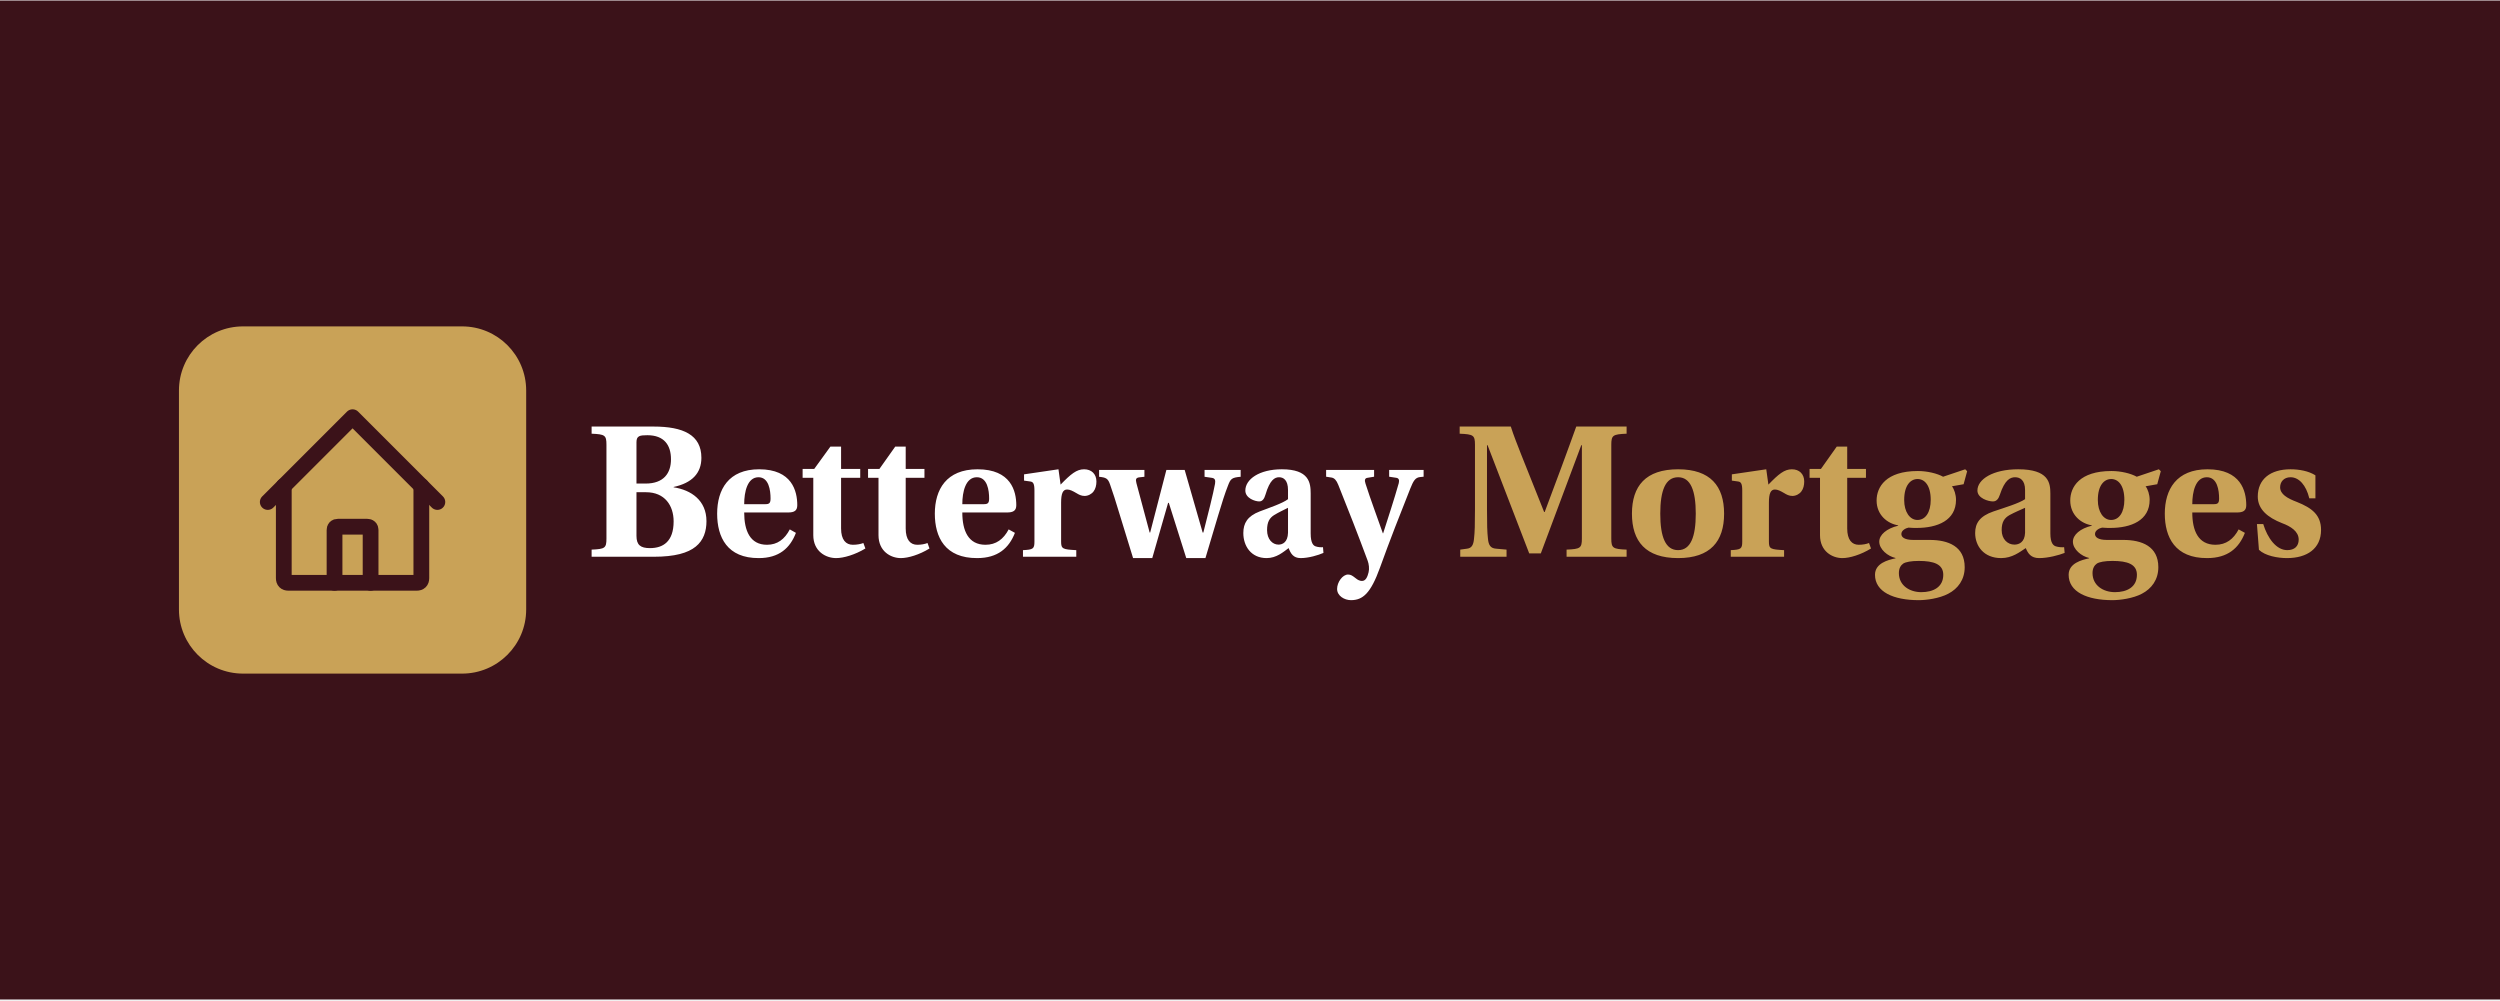
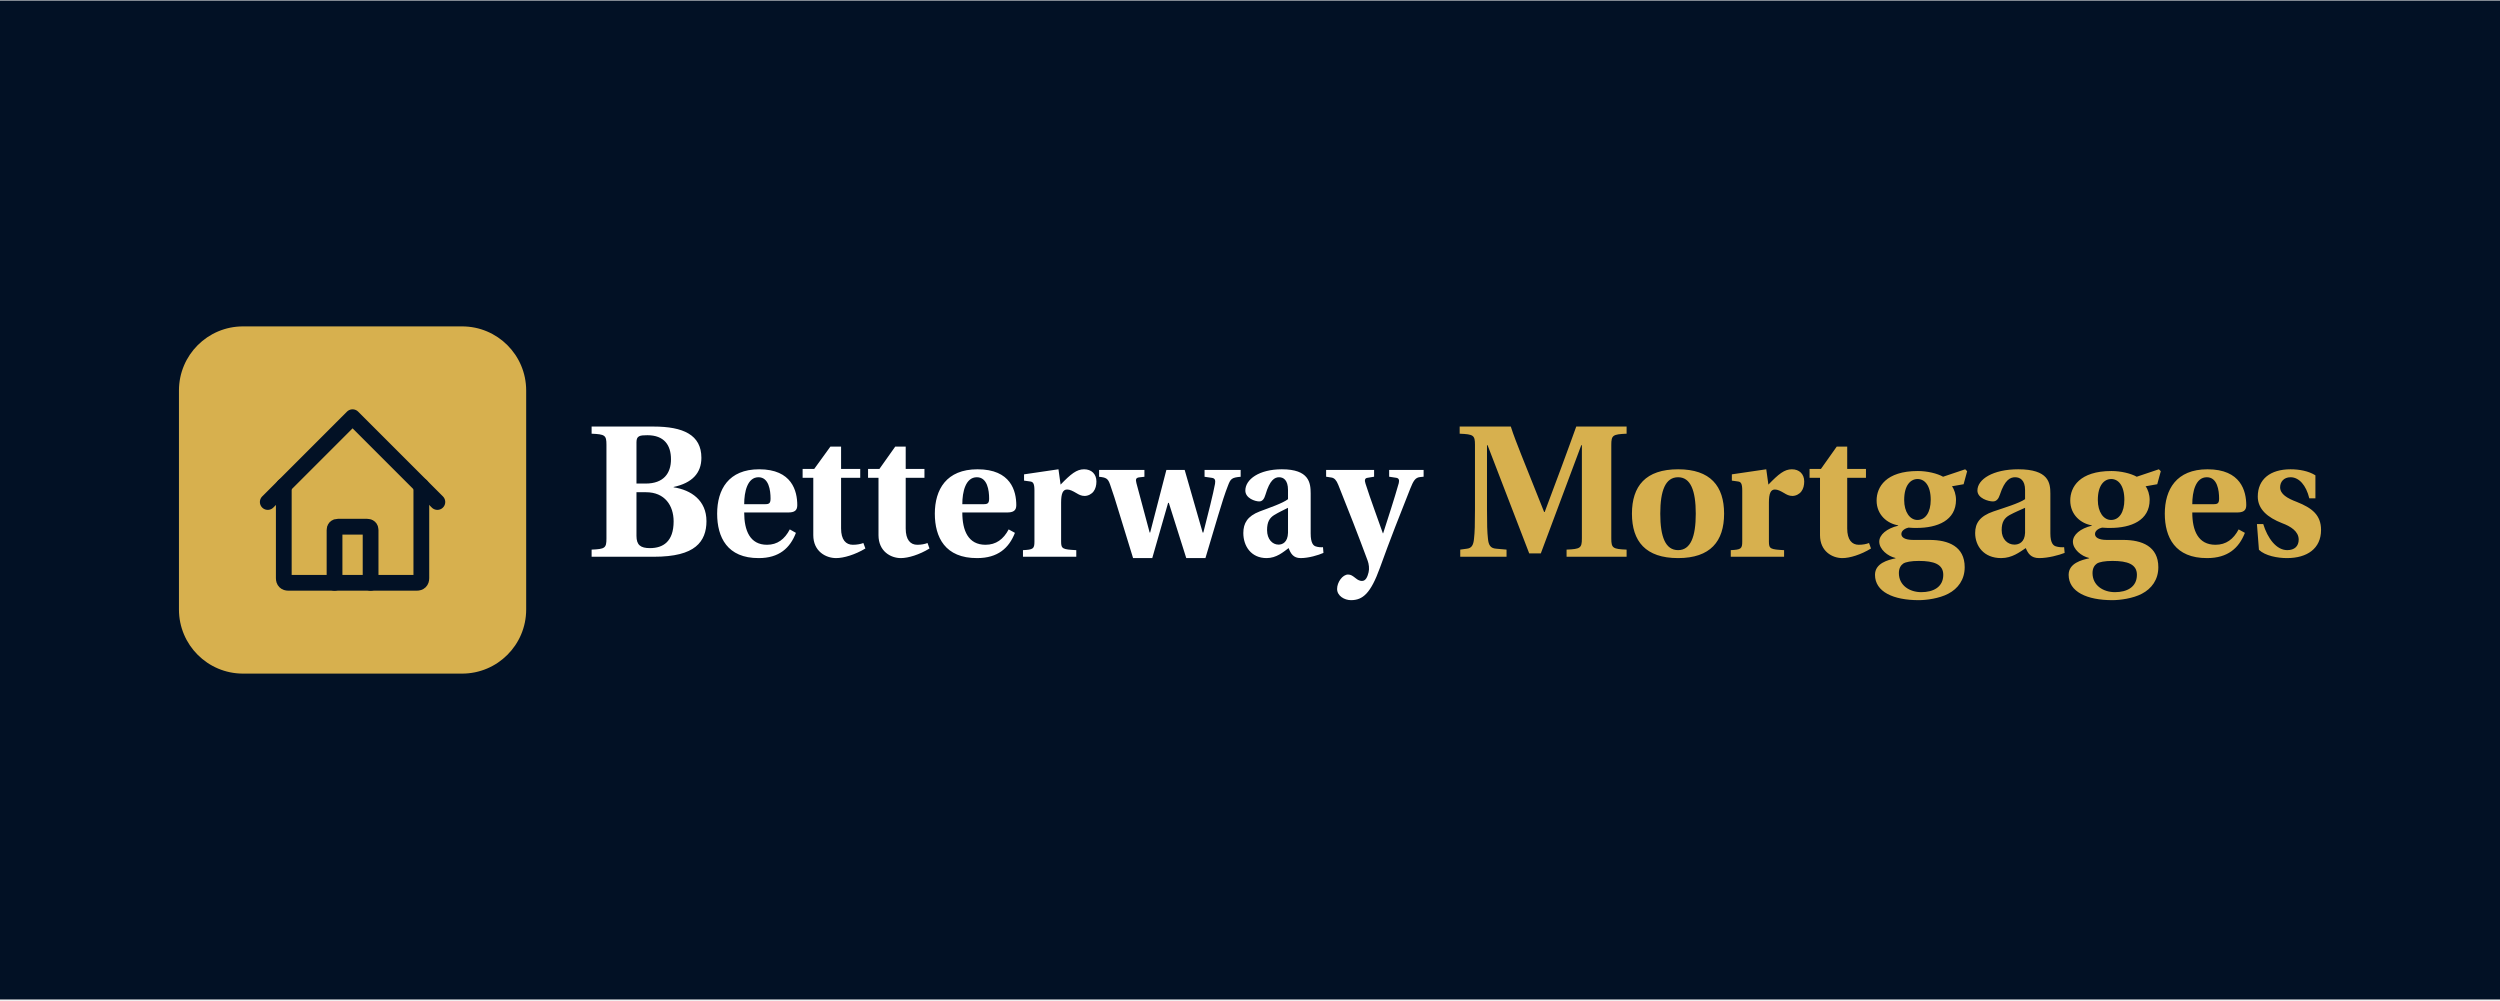
<svg xmlns="http://www.w3.org/2000/svg" viewBox="0 0 1872 748" width="2400" height="960" shape-rendering="geometricPrecision">
  <defs>
    <linearGradient id="sovereignGold_01_Master_Logo_Midnight_Navy_and_Gold" x1="0%" y1="0%" x2="100%" y2="100%">
-       <stop offset="0%" stop-color="#C9A257" />
-       <stop offset="50%" stop-color="#C9A257" />
-       <stop offset="100%" stop-color="#B08A3E" />
+       <stop offset="0%" stop-color="#DFBA5B" />
+       <stop offset="50%" stop-color="#D7B04E" />
+       <stop offset="100%" stop-color="#C89F3F" />
    </linearGradient>
    <linearGradient id="brushedGold_01_Master_Logo_Midnight_Navy_and_Gold" x1="0%" y1="0%" x2="100%" y2="100%">
-       <stop offset="0%" stop-color="#ECD9A6" />
-       <stop offset="35%" stop-color="#C9A257" />
-       <stop offset="70%" stop-color="#B08A3E" />
-       <stop offset="100%" stop-color="#7D5F1F" />
+       <stop offset="0%" stop-color="#F6E2A4" />
+       <stop offset="35%" stop-color="#DFB859" />
+       <stop offset="70%" stop-color="#C59B3B" />
+       <stop offset="100%" stop-color="#9E7622" />
    </linearGradient>
    <linearGradient id="daylightGold_01_Master_Logo_Midnight_Navy_and_Gold" x1="0%" y1="0%" x2="100%" y2="100%">
-       <stop offset="0%" stop-color="#C9A257" />
-       <stop offset="50%" stop-color="#B08A3E" />
-       <stop offset="100%" stop-color="#7D5F1F" />
+       <stop offset="0%" stop-color="#D4AC4B" />
+       <stop offset="50%" stop-color="#C29736" />
+       <stop offset="100%" stop-color="#A67C21" />
    </linearGradient>
    <radialGradient id="midnightNavyBg_01_Master_Logo_Midnight_Navy_and_Gold" cx="50%" cy="45%" r="75%">
-       <stop offset="0%" stop-color="#4A1520" />
-       <stop offset="65%" stop-color="#3B1219" />
-       <stop offset="100%" stop-color="#2A0B10" />
+       <stop offset="0%" stop-color="#051B38" />
+       <stop offset="65%" stop-color="#021125" />
+       <stop offset="100%" stop-color="#010A17" />
    </radialGradient>
  </defs>
-   <rect width="1872" height="748" fill="#3B1219" />
+   <rect width="1872" height="748" fill="#021125" />
  <g transform="translate(0.00, 21.00)">
    <g>
-       <rect x="134.00" y="223.00" width="260.00" height="260.00" rx="48.00" fill="#C9A257" />
-       <g fill="none" stroke="#3B1219" stroke-width="11.80" stroke-linecap="round" stroke-linejoin="round">
+       <rect x="134.00" y="223.00" width="260.00" height="260.00" rx="48.00" fill="#D7B04E" />
+       <g fill="none" stroke="#021125" stroke-width="11.80" stroke-linecap="round" stroke-linejoin="round">
        <path d="M 200.50,354.50 L 264.00,291.00 L 327.50,354.50" />
        <path d="M 212.50,342.50 L 212.50,411.50 Q 212.50,415.00 216.00,415.00 L 312.00,415.00 Q 315.50,415.00 315.50,411.50 L 315.50,342.50" />
        <path d="M 250.50,415.00 L 250.50,375.50 Q 250.50,373.00 253.00,373.00 L 275.00,373.00 Q 277.50,373.00 277.50,375.50 L 277.50,415.00" />
      </g>
    </g>
    <path d="M 476.59,347.18 L 483.75,347.18 C 497.80,347.18 504.41,357.17 504.41,369.02 C 504.41,384.10 496.55,389.03 486.71,389.03 C 479.69,389.03 476.59,386.76 476.59,379.87 L 476.59,347.18 Z M 476.59,309.69 C 476.59,304.91 479.12,304.49 484.74,304.49 C 497.38,304.49 502.43,311.96 502.43,322.52 C 502.43,332.94 496.97,340.69 483.46,340.69 L 476.59,340.69 L 476.59,309.69 Z M 443.00,298.00 L 443.00,303.35 C 452.99,303.79 454.11,304.49 454.11,311.67 L 454.11,381.83 C 454.11,389.03 452.99,389.73 443.00,390.15 L 443.00,395.50 L 489.37,395.50 C 505.40,395.50 515.08,392.68 520.99,387.88 C 526.76,383.24 529.00,376.48 529.00,368.86 C 529.00,353.23 517.47,345.48 504.41,343.50 L 504.41,343.24 C 518.18,340.27 525.20,332.94 525.20,321.40 C 525.20,304.21 511.57,298.00 489.37,298.00 L 443.00,298.00 Z M 591.39,375.01 C 587.56,382.39 582.09,386.53 574.33,386.53 C 561.59,386.53 557.25,375.92 557.25,362.34 L 590.11,362.34 C 594.71,362.34 597.00,361.05 597.00,356.90 C 597.00,346.31 593.06,330.00 568.45,330.00 C 545.52,330.00 537.00,345.14 537.00,363.25 C 537.00,380.83 544.50,396.62 568.21,396.50 C 583.36,396.50 591.64,389.00 595.98,377.60 L 591.39,375.01 Z M 557.25,356.13 C 557.25,346.82 559.67,335.96 567.96,335.96 C 575.72,335.96 576.99,345.79 576.99,351.87 C 576.99,355.37 575.98,356.13 573.05,356.13 L 557.25,356.13 Z M 644.14,336.39 L 644.14,329.75 L 629.80,329.75 L 629.80,313.00 L 621.81,313.00 L 609.68,329.75 L 601.00,329.75 L 601.00,336.39 L 608.99,336.39 L 608.99,379.34 C 608.99,391.45 618.36,396.50 626.09,396.50 C 631.74,396.50 640.29,393.97 648.00,389.31 L 646.49,385.20 C 644.55,385.99 641.67,386.53 638.63,386.53 C 633.40,386.53 629.80,382.81 629.80,374.29 L 629.80,336.39 L 644.14,336.39 Z M 692.23,336.39 L 692.23,329.75 L 678.19,329.75 L 678.19,313.00 L 670.36,313.00 L 658.50,329.75 L 650.00,329.75 L 650.00,336.39 L 657.82,336.39 L 657.82,379.34 C 657.82,391.45 666.99,396.50 674.56,396.50 C 680.08,396.50 688.45,393.97 696.00,389.31 L 694.52,385.20 C 692.63,385.99 689.80,386.53 686.83,386.53 C 681.71,386.53 678.19,382.81 678.19,374.29 L 678.19,336.39 L 692.23,336.39 Z M 755.29,375.01 C 751.41,382.39 745.84,386.53 737.95,386.53 C 725.00,386.53 720.58,375.92 720.58,362.34 L 754.00,362.34 C 758.67,362.34 761.00,361.05 761.00,356.90 C 761.00,346.31 756.99,330.00 731.98,330.00 C 708.66,330.00 700.00,345.14 700.00,363.25 C 700.00,380.83 707.63,396.62 731.73,396.50 C 747.14,396.50 755.56,389.00 759.97,377.60 L 755.29,375.01 Z M 720.58,356.13 C 720.58,346.82 723.05,335.96 731.47,335.96 C 739.36,335.96 740.66,345.79 740.66,351.87 C 740.66,355.37 739.63,356.13 736.65,356.13 L 720.58,356.13 Z M 794.56,354.93 C 794.56,348.14 795.89,345.15 799.05,345.15 C 801.17,345.15 803.16,346.19 806.07,347.88 C 807.78,348.92 809.62,349.96 812.14,349.96 C 814.78,349.96 817.43,348.53 818.87,346.57 C 820.34,344.62 821.00,342.01 821.00,339.13 C 821.00,333.53 817.30,330.00 811.75,330.00 C 806.19,330.00 801.83,333.53 794.17,341.48 L 792.58,330.00 L 766.81,333.79 L 766.81,338.48 L 771.43,339.13 C 773.54,339.40 774.59,340.58 774.59,345.80 L 774.59,384.15 C 774.59,389.63 773.54,390.16 766.00,390.55 L 766.00,395.50 L 805.92,395.50 L 805.92,390.55 C 795.74,390.02 794.56,389.63 794.56,384.15 L 794.56,354.93 Z M 823.00,330.50 L 823.00,335.61 C 828.22,336.16 829.65,336.83 831.22,341.40 C 834.10,349.63 834.87,352.32 837.48,360.81 L 848.45,396.50 L 862.81,396.50 L 874.68,355.14 L 875.21,355.14 L 888.27,396.50 L 902.63,396.50 L 912.03,364.97 C 914.76,355.69 917.52,347.21 919.47,342.35 C 921.43,337.11 922.33,336.16 929.00,335.61 L 929.00,330.50 L 901.97,330.50 L 901.97,335.61 L 907.58,336.43 C 909.93,336.83 910.19,338.31 909.81,340.88 C 908.62,347.61 904.32,364.72 901.06,377.37 L 900.55,377.37 L 887.09,330.50 L 873.38,330.50 L 861.24,377.37 L 860.86,377.37 L 850.94,340.33 C 850.15,337.36 850.68,336.29 853.29,336.01 L 856.94,335.61 L 856.94,330.50 L 823.00,330.50 Z M 990.66,388.35 C 989.16,388.48 986.85,388.35 985.12,387.71 C 983.63,387.18 981.43,385.63 981.43,378.01 L 981.43,348.11 C 981.43,340.09 980.27,330.00 959.85,330.00 C 942.90,330.00 932.51,337.50 932.51,345.91 C 932.51,351.73 939.89,354.07 942.90,354.07 C 945.42,354.07 946.70,351.99 947.62,348.90 C 950.85,337.90 954.55,335.96 957.77,335.96 C 961.13,335.96 964.46,338.15 964.46,345.52 L 964.46,352.38 C 960.42,355.49 950.74,358.72 943.24,361.57 C 934.12,365.07 931.00,370.36 931.00,377.74 C 931.00,387.44 936.77,396.50 948.43,396.50 C 955.81,396.50 960.89,391.97 964.93,389.00 C 966.43,393.00 968.39,396.50 973.93,396.50 C 979.93,396.50 987.20,394.30 991.00,392.62 L 990.66,388.35 Z M 964.46,377.60 C 964.25,384.59 960.42,386.41 957.32,386.41 C 952.81,386.41 948.78,382.39 948.78,375.54 C 948.78,369.46 950.62,366.48 954.08,364.28 C 957.66,362.08 961.70,360.28 964.46,358.84 L 964.46,377.60 Z M 1040.20,330.50 L 1040.20,335.56 L 1045.48,336.37 C 1047.26,336.62 1048.04,337.83 1047.40,340.36 C 1043.81,353.02 1039.70,365.40 1035.71,377.91 L 1035.47,377.91 C 1031.22,365.67 1026.49,353.27 1022.50,340.76 C 1021.60,338.10 1022.00,336.62 1024.05,336.37 L 1028.92,335.56 L 1028.92,330.50 L 993.00,330.50 L 993.00,335.56 L 997.23,336.22 C 999.15,336.62 1000.70,338.10 1002.12,341.70 C 1009.56,360.20 1017.25,379.91 1024.05,398.30 C 1025.07,400.97 1025.45,404.42 1024.81,407.08 C 1024.05,410.14 1022.89,413.62 1019.82,413.62 C 1018.40,413.62 1016.73,412.95 1015.19,411.62 C 1012.76,409.75 1011.60,408.81 1009.42,408.81 C 1005.33,408.81 1001.22,414.54 1001.22,419.61 C 1001.22,424.80 1006.73,428.00 1011.60,428.00 C 1020.46,428.00 1026.35,422.94 1033.29,403.76 C 1040.72,383.11 1048.42,363.53 1056.00,344.49 C 1058.30,338.76 1059.71,336.22 1063.29,335.83 L 1066.00,335.56 L 1066.00,330.50 L 1040.20,330.50 Z" fill="#FFFFFF" fill-rule="evenodd" />
-     <path d="M 1218.00,395.50 L 1218.00,390.15 C 1207.71,389.73 1206.54,389.03 1206.54,381.83 L 1206.54,311.67 C 1206.54,304.49 1207.71,303.79 1218.00,303.35 L 1218.00,298.00 L 1180.30,298.00 C 1177.83,304.76 1172.91,318.58 1168.99,329.00 L 1156.67,361.97 L 1156.24,361.97 L 1138.97,318.72 C 1136.50,312.38 1133.17,304.05 1131.29,298.00 L 1093.00,298.00 L 1093.00,303.35 C 1103.31,303.79 1104.46,304.49 1104.46,311.67 L 1104.46,359.99 C 1104.46,371.55 1104.31,377.05 1103.74,381.98 C 1103.31,386.91 1101.86,389.03 1098.51,389.45 L 1093.43,390.15 L 1093.43,395.50 L 1128.10,395.50 L 1128.10,390.15 L 1120.26,389.45 C 1116.20,389.16 1114.62,386.91 1114.18,381.98 C 1113.60,376.90 1113.46,371.42 1113.46,359.99 L 1113.46,311.96 L 1113.89,311.96 L 1145.07,392.97 L 1153.77,392.97 L 1184.06,311.96 L 1184.51,311.96 L 1184.51,381.83 C 1184.51,389.03 1183.33,389.73 1173.05,390.15 L 1173.05,395.50 L 1218.00,395.50 Z M 1256.56,330.00 C 1232.26,330.00 1222.00,342.55 1222.00,363.25 C 1222.00,383.95 1232.26,396.50 1256.56,396.50 C 1280.74,396.50 1291.00,383.95 1291.00,363.25 C 1291.00,342.55 1280.74,330.00 1256.56,330.00 Z M 1243.21,363.25 C 1243.21,345.91 1247.09,335.96 1256.56,335.96 C 1265.91,335.96 1269.79,345.91 1269.79,363.25 C 1269.79,380.59 1265.91,390.54 1256.56,390.54 C 1247.09,390.54 1243.21,380.59 1243.21,363.25 Z M 1324.56,354.93 C 1324.56,348.14 1325.89,345.15 1329.05,345.15 C 1331.17,345.15 1333.16,346.19 1336.07,347.88 C 1337.78,348.92 1339.62,349.96 1342.14,349.96 C 1344.78,349.96 1347.43,348.53 1348.87,346.57 C 1350.34,344.62 1351.00,342.01 1351.00,339.13 C 1351.00,333.53 1347.30,330.00 1341.75,330.00 C 1336.19,330.00 1331.83,333.53 1324.17,341.48 L 1322.58,330.00 L 1296.81,333.79 L 1296.81,338.48 L 1301.43,339.13 C 1303.54,339.40 1304.59,340.58 1304.59,345.80 L 1304.59,384.15 C 1304.59,389.63 1303.54,390.16 1296.00,390.55 L 1296.00,395.50 L 1335.92,395.50 L 1335.92,390.55 C 1325.74,390.02 1324.56,389.63 1324.56,384.15 L 1324.56,354.93 Z M 1397.23,336.39 L 1397.23,329.75 L 1383.19,329.75 L 1383.19,313.00 L 1375.36,313.00 L 1363.50,329.75 L 1355.00,329.75 L 1355.00,336.39 L 1362.82,336.39 L 1362.82,379.34 C 1362.82,391.45 1371.99,396.50 1379.56,396.50 C 1385.08,396.50 1393.45,393.97 1401.00,389.31 L 1399.52,385.20 C 1397.63,385.99 1394.80,386.53 1391.83,386.53 C 1386.71,386.53 1383.19,382.81 1383.19,374.29 L 1383.19,336.39 L 1397.23,336.39 Z M 1432.60,382.90 C 1426.12,382.90 1423.74,380.83 1423.74,378.47 C 1423.74,375.63 1427.18,374.07 1429.04,373.68 C 1431.55,373.92 1433.53,373.92 1435.13,373.92 C 1450.75,373.92 1464.66,368.34 1464.66,352.89 C 1464.66,348.99 1463.34,344.95 1461.62,342.73 L 1470.35,341.19 L 1473.00,331.44 L 1471.55,330.00 L 1454.99,335.58 C 1450.63,333.13 1443.20,331.30 1436.06,331.30 C 1412.22,331.30 1405.20,343.26 1405.20,353.39 C 1405.20,364.18 1413.27,370.67 1421.34,371.97 L 1421.34,372.24 C 1412.73,374.33 1407.19,379.00 1407.19,384.20 C 1407.19,389.92 1413.54,395.12 1419.36,396.42 L 1419.36,396.67 C 1413.81,397.84 1404.00,400.32 1404.00,409.01 C 1404.00,421.77 1417.78,428.00 1436.72,428.00 C 1442.54,428.00 1452.22,426.70 1458.84,423.19 C 1466.13,419.41 1471.16,412.67 1471.16,403.31 C 1471.16,387.71 1458.84,382.90 1444.94,382.90 L 1432.60,382.90 Z M 1425.85,353.01 C 1425.85,341.96 1430.61,337.29 1435.91,337.29 C 1441.09,337.29 1445.72,341.96 1445.72,352.89 C 1445.72,362.10 1441.87,367.95 1435.79,367.95 C 1430.10,367.95 1425.85,361.98 1425.85,353.01 Z M 1436.84,398.62 C 1448.10,398.62 1455.12,401.09 1455.12,409.01 C 1455.12,418.25 1447.59,422.01 1438.71,422.01 C 1429.83,422.01 1421.88,416.95 1421.88,407.71 C 1421.88,404.08 1423.33,401.87 1425.19,400.57 C 1427.06,399.41 1431.03,398.62 1436.84,398.62 Z M 1545.62,388.35 C 1543.95,388.48 1541.37,388.35 1539.44,387.71 C 1537.77,387.18 1535.31,385.63 1535.31,378.01 L 1535.31,348.11 C 1535.31,340.09 1534.02,330.00 1511.21,330.00 C 1492.29,330.00 1480.69,337.50 1480.69,345.91 C 1480.69,351.73 1488.93,354.07 1492.29,354.07 C 1495.11,354.07 1496.54,351.99 1497.56,348.90 C 1501.17,337.90 1505.29,335.96 1508.90,335.96 C 1512.64,335.96 1516.37,338.15 1516.37,345.52 L 1516.37,352.38 C 1511.86,355.49 1501.04,358.72 1492.67,361.57 C 1482.48,365.07 1479.00,370.36 1479.00,377.74 C 1479.00,387.44 1485.44,396.50 1498.47,396.50 C 1506.70,396.50 1512.38,391.97 1516.89,389.00 C 1518.56,393.00 1520.75,396.50 1526.93,396.50 C 1533.64,396.50 1541.75,394.30 1546.00,392.62 L 1545.62,388.35 Z M 1516.37,377.60 C 1516.12,384.59 1511.86,386.41 1508.39,386.41 C 1503.36,386.41 1498.85,382.39 1498.85,375.54 C 1498.85,369.46 1500.90,366.48 1504.77,364.28 C 1508.78,362.08 1513.29,360.28 1516.37,358.84 L 1516.37,377.60 Z M 1577.60,382.90 C 1571.12,382.90 1568.74,380.83 1568.74,378.47 C 1568.74,375.63 1572.18,374.07 1574.04,373.68 C 1576.55,373.92 1578.53,373.92 1580.13,373.92 C 1595.75,373.92 1609.66,368.34 1609.66,352.89 C 1609.66,348.99 1608.34,344.95 1606.62,342.73 L 1615.35,341.19 L 1618.00,331.44 L 1616.55,330.00 L 1599.99,335.58 C 1595.63,333.13 1588.20,331.30 1581.06,331.30 C 1557.22,331.30 1550.20,343.26 1550.20,353.39 C 1550.20,364.18 1558.27,370.67 1566.34,371.97 L 1566.34,372.24 C 1557.73,374.33 1552.19,379.00 1552.19,384.20 C 1552.19,389.92 1558.54,395.12 1564.36,396.42 L 1564.36,396.67 C 1558.81,397.84 1549.00,400.32 1549.00,409.01 C 1549.00,421.77 1562.78,428.00 1581.72,428.00 C 1587.54,428.00 1597.22,426.70 1603.84,423.19 C 1611.13,419.41 1616.16,412.67 1616.16,403.31 C 1616.16,387.71 1603.84,382.90 1589.94,382.90 L 1577.60,382.90 Z M 1570.85,353.01 C 1570.85,341.96 1575.61,337.29 1580.91,337.29 C 1586.09,337.29 1590.72,341.96 1590.72,352.89 C 1590.72,362.10 1586.87,367.95 1580.79,367.95 C 1575.10,367.95 1570.85,361.98 1570.85,353.01 Z M 1581.84,398.62 C 1593.10,398.62 1600.12,401.09 1600.12,409.01 C 1600.12,418.25 1592.59,422.01 1583.71,422.01 C 1574.83,422.01 1566.88,416.95 1566.88,407.71 C 1566.88,404.08 1568.33,401.87 1570.19,400.57 C 1572.06,399.41 1576.03,398.62 1581.84,398.62 Z M 1676.29,375.01 C 1672.41,382.39 1666.84,386.53 1658.95,386.53 C 1646.00,386.53 1641.58,375.92 1641.58,362.34 L 1675.00,362.34 C 1679.67,362.34 1682.00,361.05 1682.00,356.90 C 1682.00,346.31 1677.99,330.00 1652.98,330.00 C 1629.66,330.00 1621.00,345.14 1621.00,363.25 C 1621.00,380.83 1628.63,396.62 1652.73,396.50 C 1668.14,396.50 1676.56,389.00 1680.97,377.60 L 1676.29,375.01 Z M 1641.58,356.13 C 1641.58,346.82 1644.05,335.96 1652.47,335.96 C 1660.36,335.96 1661.66,345.79 1661.66,351.87 C 1661.66,355.37 1660.63,356.13 1657.65,356.13 L 1641.58,356.13 Z M 1691.49,390.29 C 1696.20,394.82 1705.50,396.50 1712.46,396.50 C 1727.57,396.50 1738.00,389.39 1738.00,375.42 C 1738.00,364.28 1731.30,358.99 1719.90,354.46 C 1712.69,351.73 1707.36,348.64 1707.36,343.46 C 1707.36,339.44 1710.10,335.96 1715.17,335.96 C 1721.51,335.96 1726.84,341.91 1729.20,351.73 L 1733.78,351.73 L 1733.78,334.53 C 1728.70,331.29 1721.63,330.00 1715.17,330.00 C 1700.06,330.00 1690.62,337.38 1690.62,350.44 C 1690.62,359.89 1697.95,366.10 1708.86,370.36 C 1715.17,372.69 1721.26,376.45 1721.26,382.65 C 1721.26,387.57 1718.16,390.54 1712.69,390.54 C 1704.51,390.54 1697.95,381.62 1694.71,371.01 L 1690.00,371.01 L 1691.49,390.29 Z" fill="#C9A257" fill-rule="evenodd" />
+     <path d="M 1218.00,395.50 L 1218.00,390.15 C 1207.71,389.73 1206.54,389.03 1206.54,381.83 L 1206.54,311.67 C 1206.54,304.49 1207.71,303.79 1218.00,303.35 L 1218.00,298.00 L 1180.30,298.00 C 1177.83,304.76 1172.91,318.58 1168.99,329.00 L 1156.67,361.97 L 1156.24,361.97 L 1138.97,318.72 C 1136.50,312.38 1133.17,304.05 1131.29,298.00 L 1093.00,298.00 L 1093.00,303.35 C 1103.31,303.79 1104.46,304.49 1104.46,311.67 L 1104.46,359.99 C 1104.46,371.55 1104.31,377.05 1103.74,381.98 C 1103.31,386.91 1101.86,389.03 1098.51,389.45 L 1093.43,390.15 L 1093.43,395.50 L 1128.10,395.50 L 1128.10,390.15 L 1120.26,389.45 C 1116.20,389.16 1114.62,386.91 1114.18,381.98 C 1113.60,376.90 1113.46,371.42 1113.46,359.99 L 1113.46,311.96 L 1113.89,311.96 L 1145.07,392.97 L 1153.77,392.97 L 1184.06,311.96 L 1184.51,311.96 L 1184.51,381.83 C 1184.51,389.03 1183.33,389.73 1173.05,390.15 L 1173.05,395.50 L 1218.00,395.50 Z M 1256.56,330.00 C 1232.26,330.00 1222.00,342.55 1222.00,363.25 C 1222.00,383.95 1232.26,396.50 1256.56,396.50 C 1280.74,396.50 1291.00,383.95 1291.00,363.25 C 1291.00,342.55 1280.74,330.00 1256.56,330.00 Z M 1243.21,363.25 C 1243.21,345.91 1247.09,335.96 1256.56,335.96 C 1265.91,335.96 1269.79,345.91 1269.79,363.25 C 1269.79,380.59 1265.91,390.54 1256.56,390.54 C 1247.09,390.54 1243.21,380.59 1243.21,363.25 Z M 1324.56,354.93 C 1324.56,348.14 1325.89,345.15 1329.05,345.15 C 1331.17,345.15 1333.16,346.19 1336.07,347.88 C 1337.78,348.92 1339.62,349.96 1342.14,349.96 C 1344.78,349.96 1347.43,348.53 1348.87,346.57 C 1350.34,344.62 1351.00,342.01 1351.00,339.13 C 1351.00,333.53 1347.30,330.00 1341.75,330.00 C 1336.19,330.00 1331.83,333.53 1324.17,341.48 L 1322.58,330.00 L 1296.81,333.79 L 1296.81,338.48 L 1301.43,339.13 C 1303.54,339.40 1304.59,340.58 1304.59,345.80 L 1304.59,384.15 C 1304.59,389.63 1303.54,390.16 1296.00,390.55 L 1296.00,395.50 L 1335.92,395.50 L 1335.92,390.55 C 1325.74,390.02 1324.56,389.63 1324.56,384.15 L 1324.56,354.93 Z M 1397.23,336.39 L 1397.23,329.75 L 1383.19,329.75 L 1383.19,313.00 L 1375.36,313.00 L 1363.50,329.75 L 1355.00,329.75 L 1355.00,336.39 L 1362.82,336.39 L 1362.82,379.34 C 1362.82,391.45 1371.99,396.50 1379.56,396.50 C 1385.08,396.50 1393.45,393.97 1401.00,389.31 L 1399.52,385.20 C 1397.63,385.99 1394.80,386.53 1391.83,386.53 C 1386.71,386.53 1383.19,382.81 1383.19,374.29 L 1383.19,336.39 L 1397.23,336.39 Z M 1432.60,382.90 C 1426.12,382.90 1423.74,380.83 1423.74,378.47 C 1423.74,375.63 1427.18,374.07 1429.04,373.68 C 1431.55,373.92 1433.53,373.92 1435.13,373.92 C 1450.75,373.92 1464.66,368.34 1464.66,352.89 C 1464.66,348.99 1463.34,344.95 1461.62,342.73 L 1470.35,341.19 L 1473.00,331.44 L 1471.55,330.00 L 1454.99,335.58 C 1450.63,333.13 1443.20,331.30 1436.06,331.30 C 1412.22,331.30 1405.20,343.26 1405.20,353.39 C 1405.20,364.18 1413.27,370.67 1421.34,371.97 L 1421.34,372.24 C 1412.73,374.33 1407.19,379.00 1407.19,384.20 C 1407.19,389.92 1413.54,395.12 1419.36,396.42 L 1419.36,396.67 C 1413.81,397.84 1404.00,400.32 1404.00,409.01 C 1404.00,421.77 1417.78,428.00 1436.72,428.00 C 1442.54,428.00 1452.22,426.70 1458.84,423.19 C 1466.13,419.41 1471.16,412.67 1471.16,403.31 C 1471.16,387.71 1458.84,382.90 1444.94,382.90 L 1432.60,382.90 Z M 1425.85,353.01 C 1425.85,341.96 1430.61,337.29 1435.91,337.29 C 1441.09,337.29 1445.72,341.96 1445.72,352.89 C 1445.72,362.10 1441.87,367.95 1435.79,367.95 C 1430.10,367.95 1425.85,361.98 1425.85,353.01 Z M 1436.84,398.62 C 1448.10,398.62 1455.12,401.09 1455.12,409.01 C 1455.12,418.25 1447.59,422.01 1438.71,422.01 C 1429.83,422.01 1421.88,416.95 1421.88,407.71 C 1421.88,404.08 1423.33,401.87 1425.19,400.57 C 1427.06,399.41 1431.03,398.62 1436.84,398.62 Z M 1545.62,388.35 C 1543.95,388.48 1541.37,388.35 1539.44,387.71 C 1537.77,387.18 1535.31,385.63 1535.31,378.01 L 1535.31,348.11 C 1535.31,340.09 1534.02,330.00 1511.21,330.00 C 1492.29,330.00 1480.69,337.50 1480.69,345.91 C 1480.69,351.73 1488.93,354.07 1492.29,354.07 C 1495.11,354.07 1496.54,351.99 1497.56,348.90 C 1501.17,337.90 1505.29,335.96 1508.90,335.96 C 1512.64,335.96 1516.37,338.15 1516.37,345.52 L 1516.37,352.38 C 1511.86,355.49 1501.04,358.72 1492.67,361.57 C 1482.48,365.07 1479.00,370.36 1479.00,377.74 C 1479.00,387.44 1485.44,396.50 1498.47,396.50 C 1506.70,396.50 1512.38,391.97 1516.89,389.00 C 1518.56,393.00 1520.75,396.50 1526.93,396.50 C 1533.64,396.50 1541.75,394.30 1546.00,392.62 L 1545.62,388.35 Z M 1516.37,377.60 C 1516.12,384.59 1511.86,386.41 1508.39,386.41 C 1503.36,386.41 1498.85,382.39 1498.85,375.54 C 1498.85,369.46 1500.90,366.48 1504.77,364.28 C 1508.78,362.08 1513.29,360.28 1516.37,358.84 L 1516.37,377.60 Z M 1577.60,382.90 C 1571.12,382.90 1568.74,380.83 1568.74,378.47 C 1568.74,375.63 1572.18,374.07 1574.04,373.68 C 1576.55,373.92 1578.53,373.92 1580.13,373.92 C 1595.75,373.92 1609.66,368.34 1609.66,352.89 C 1609.66,348.99 1608.34,344.95 1606.62,342.73 L 1615.35,341.19 L 1618.00,331.44 L 1616.55,330.00 L 1599.99,335.58 C 1595.63,333.13 1588.20,331.30 1581.06,331.30 C 1557.22,331.30 1550.20,343.26 1550.20,353.39 C 1550.20,364.18 1558.27,370.67 1566.34,371.97 L 1566.34,372.24 C 1557.73,374.33 1552.19,379.00 1552.19,384.20 C 1552.19,389.92 1558.54,395.12 1564.36,396.42 L 1564.36,396.67 C 1558.81,397.84 1549.00,400.32 1549.00,409.01 C 1549.00,421.77 1562.78,428.00 1581.72,428.00 C 1587.54,428.00 1597.22,426.70 1603.84,423.19 C 1611.13,419.41 1616.16,412.67 1616.16,403.31 C 1616.16,387.71 1603.84,382.90 1589.94,382.90 L 1577.60,382.90 Z M 1570.85,353.01 C 1570.85,341.96 1575.61,337.29 1580.91,337.29 C 1586.09,337.29 1590.72,341.96 1590.72,352.89 C 1590.72,362.10 1586.87,367.95 1580.79,367.95 C 1575.10,367.95 1570.85,361.98 1570.85,353.01 Z M 1581.84,398.62 C 1593.10,398.62 1600.12,401.09 1600.12,409.01 C 1600.12,418.25 1592.59,422.01 1583.71,422.01 C 1574.83,422.01 1566.88,416.95 1566.88,407.71 C 1566.88,404.08 1568.33,401.87 1570.19,400.57 C 1572.06,399.41 1576.03,398.62 1581.84,398.62 Z M 1676.29,375.01 C 1672.41,382.39 1666.84,386.53 1658.95,386.53 C 1646.00,386.53 1641.58,375.92 1641.58,362.34 L 1675.00,362.34 C 1679.67,362.34 1682.00,361.05 1682.00,356.90 C 1682.00,346.31 1677.99,330.00 1652.98,330.00 C 1629.66,330.00 1621.00,345.14 1621.00,363.25 C 1621.00,380.83 1628.63,396.62 1652.73,396.50 C 1668.14,396.50 1676.56,389.00 1680.97,377.60 L 1676.29,375.01 Z M 1641.58,356.13 C 1641.58,346.82 1644.05,335.96 1652.47,335.96 C 1660.36,335.96 1661.66,345.79 1661.66,351.87 C 1661.66,355.37 1660.63,356.13 1657.65,356.13 L 1641.58,356.13 Z M 1691.49,390.29 C 1696.20,394.82 1705.50,396.50 1712.46,396.50 C 1727.57,396.50 1738.00,389.39 1738.00,375.42 C 1738.00,364.28 1731.30,358.99 1719.90,354.46 C 1712.69,351.73 1707.36,348.64 1707.36,343.46 C 1707.36,339.44 1710.10,335.96 1715.17,335.96 C 1721.51,335.96 1726.84,341.91 1729.20,351.73 L 1733.78,351.73 L 1733.78,334.53 C 1728.70,331.29 1721.63,330.00 1715.17,330.00 C 1700.06,330.00 1690.62,337.38 1690.62,350.44 C 1690.62,359.89 1697.95,366.10 1708.86,370.36 C 1715.17,372.69 1721.26,376.45 1721.26,382.65 C 1721.26,387.57 1718.16,390.54 1712.69,390.54 C 1704.51,390.54 1697.95,381.62 1694.71,371.01 L 1690.00,371.01 L 1691.49,390.29 Z" fill="#D7B04E" fill-rule="evenodd" />
  </g>
</svg>
